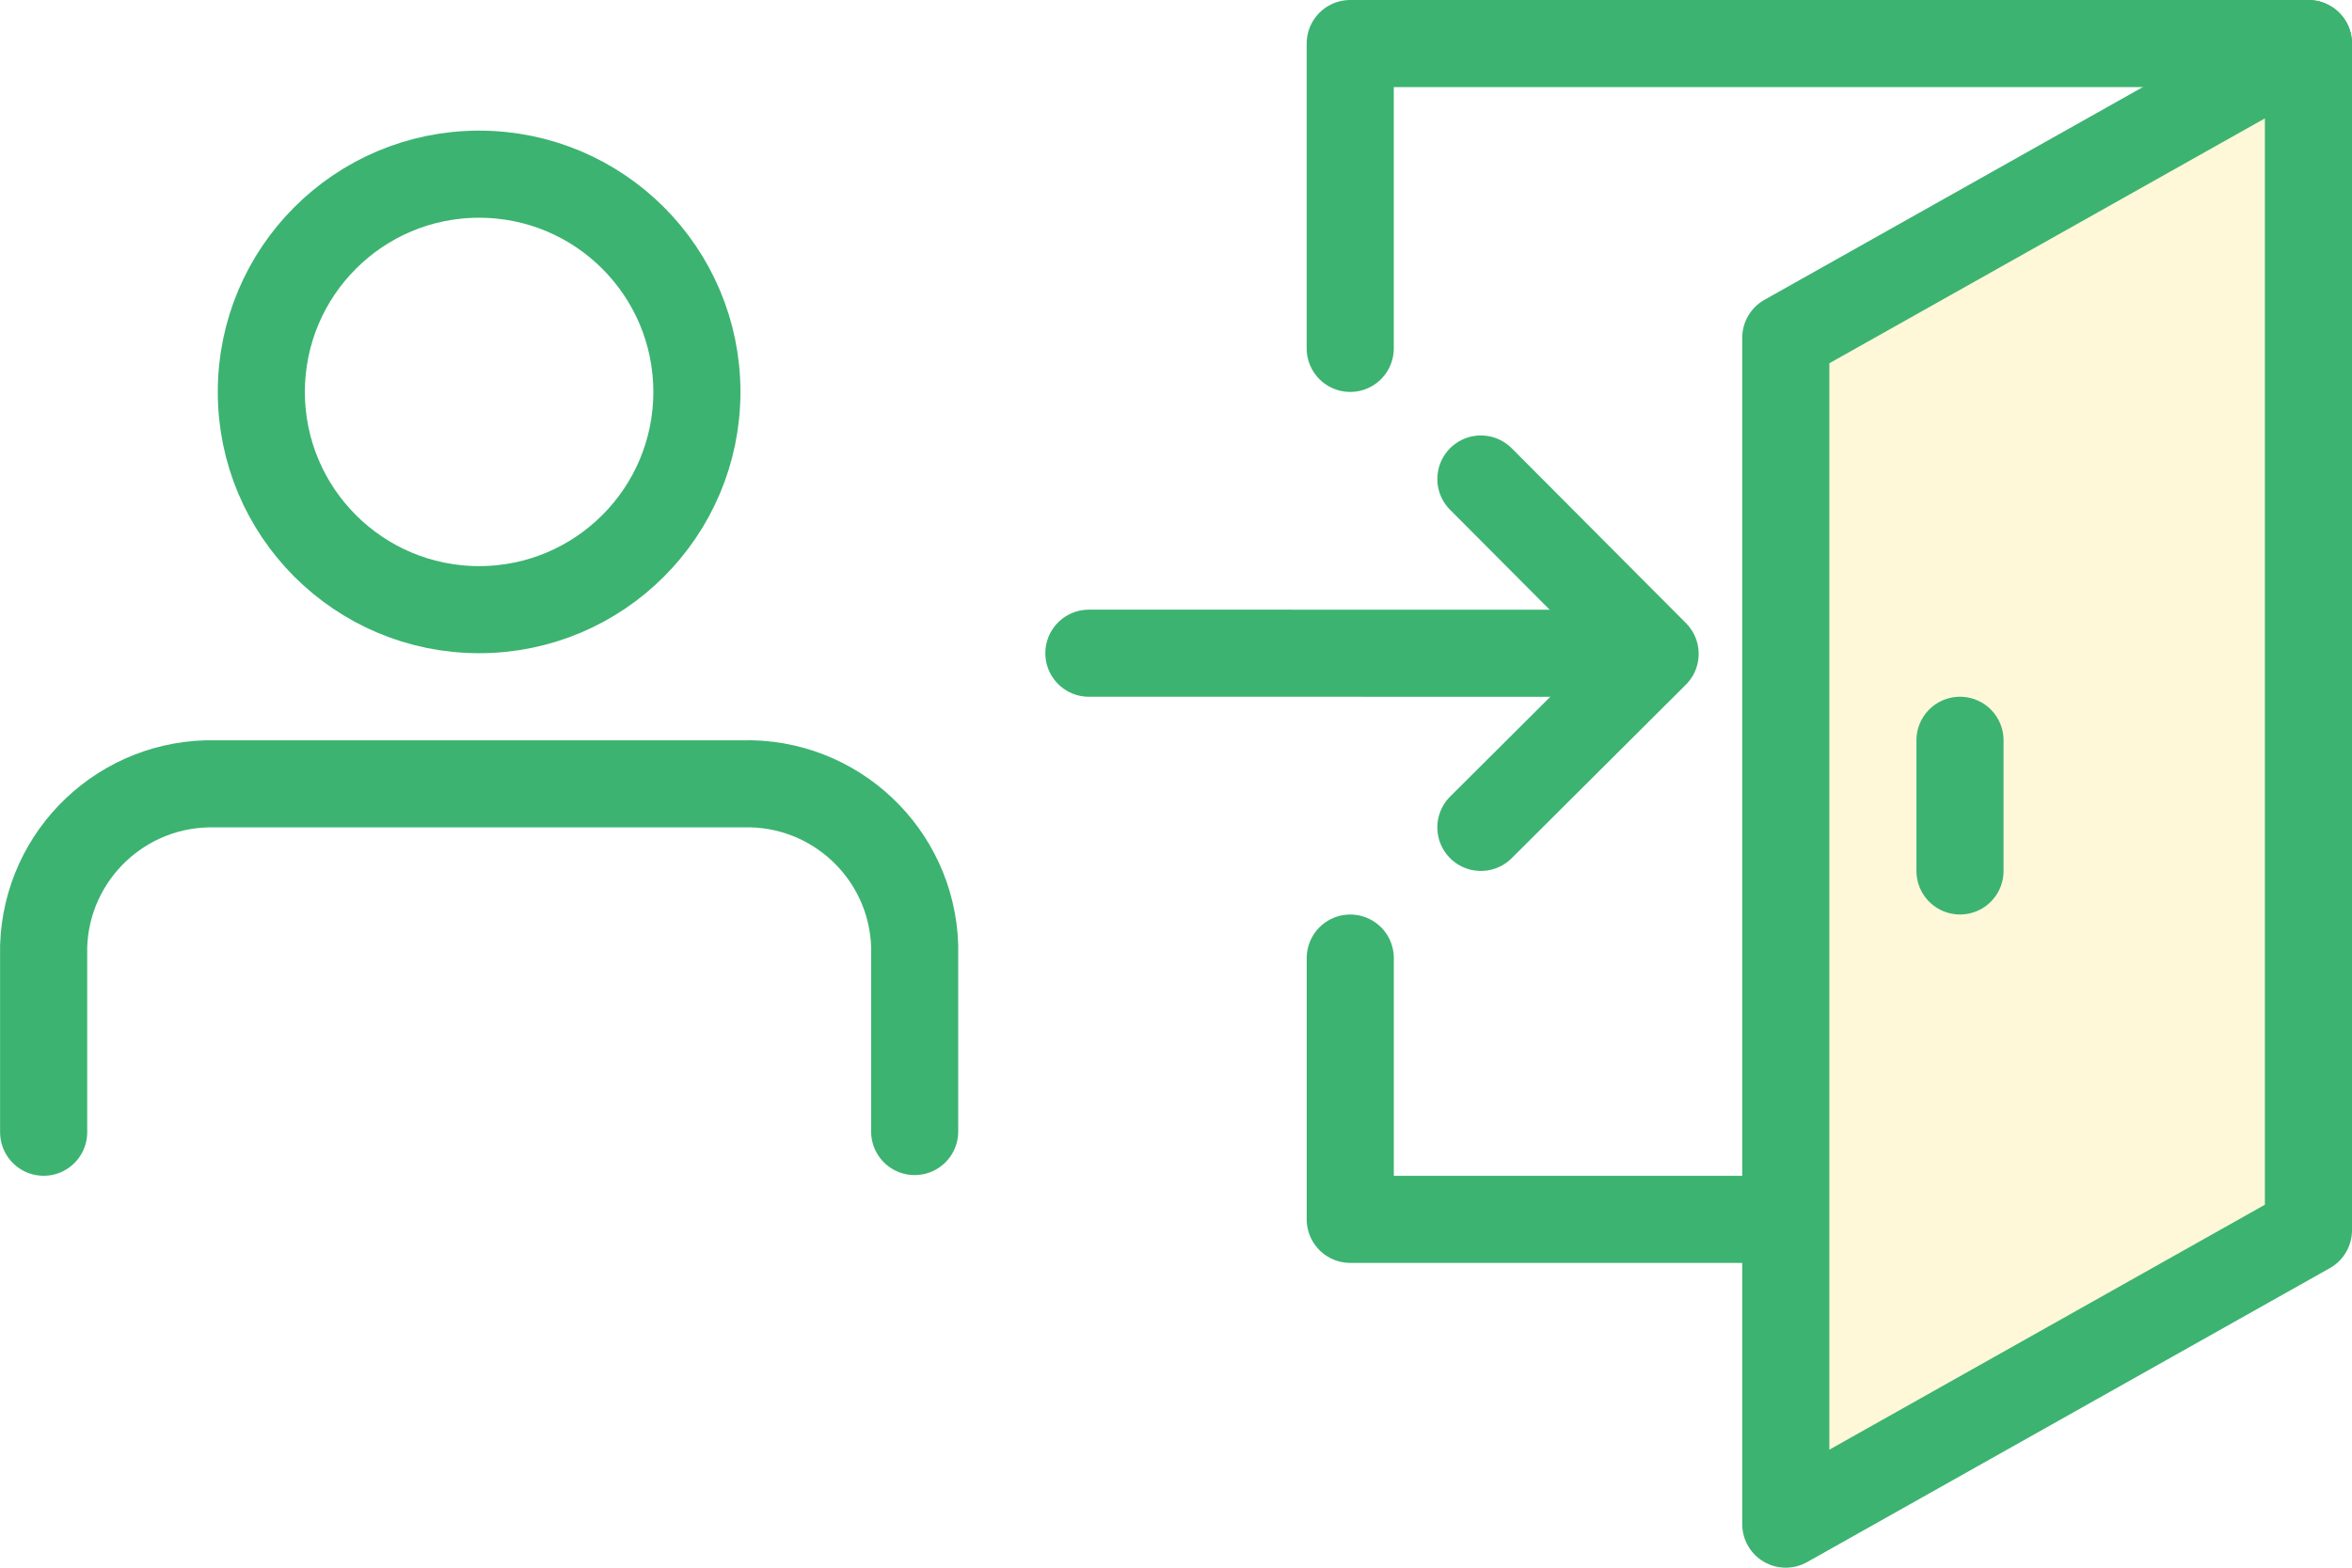
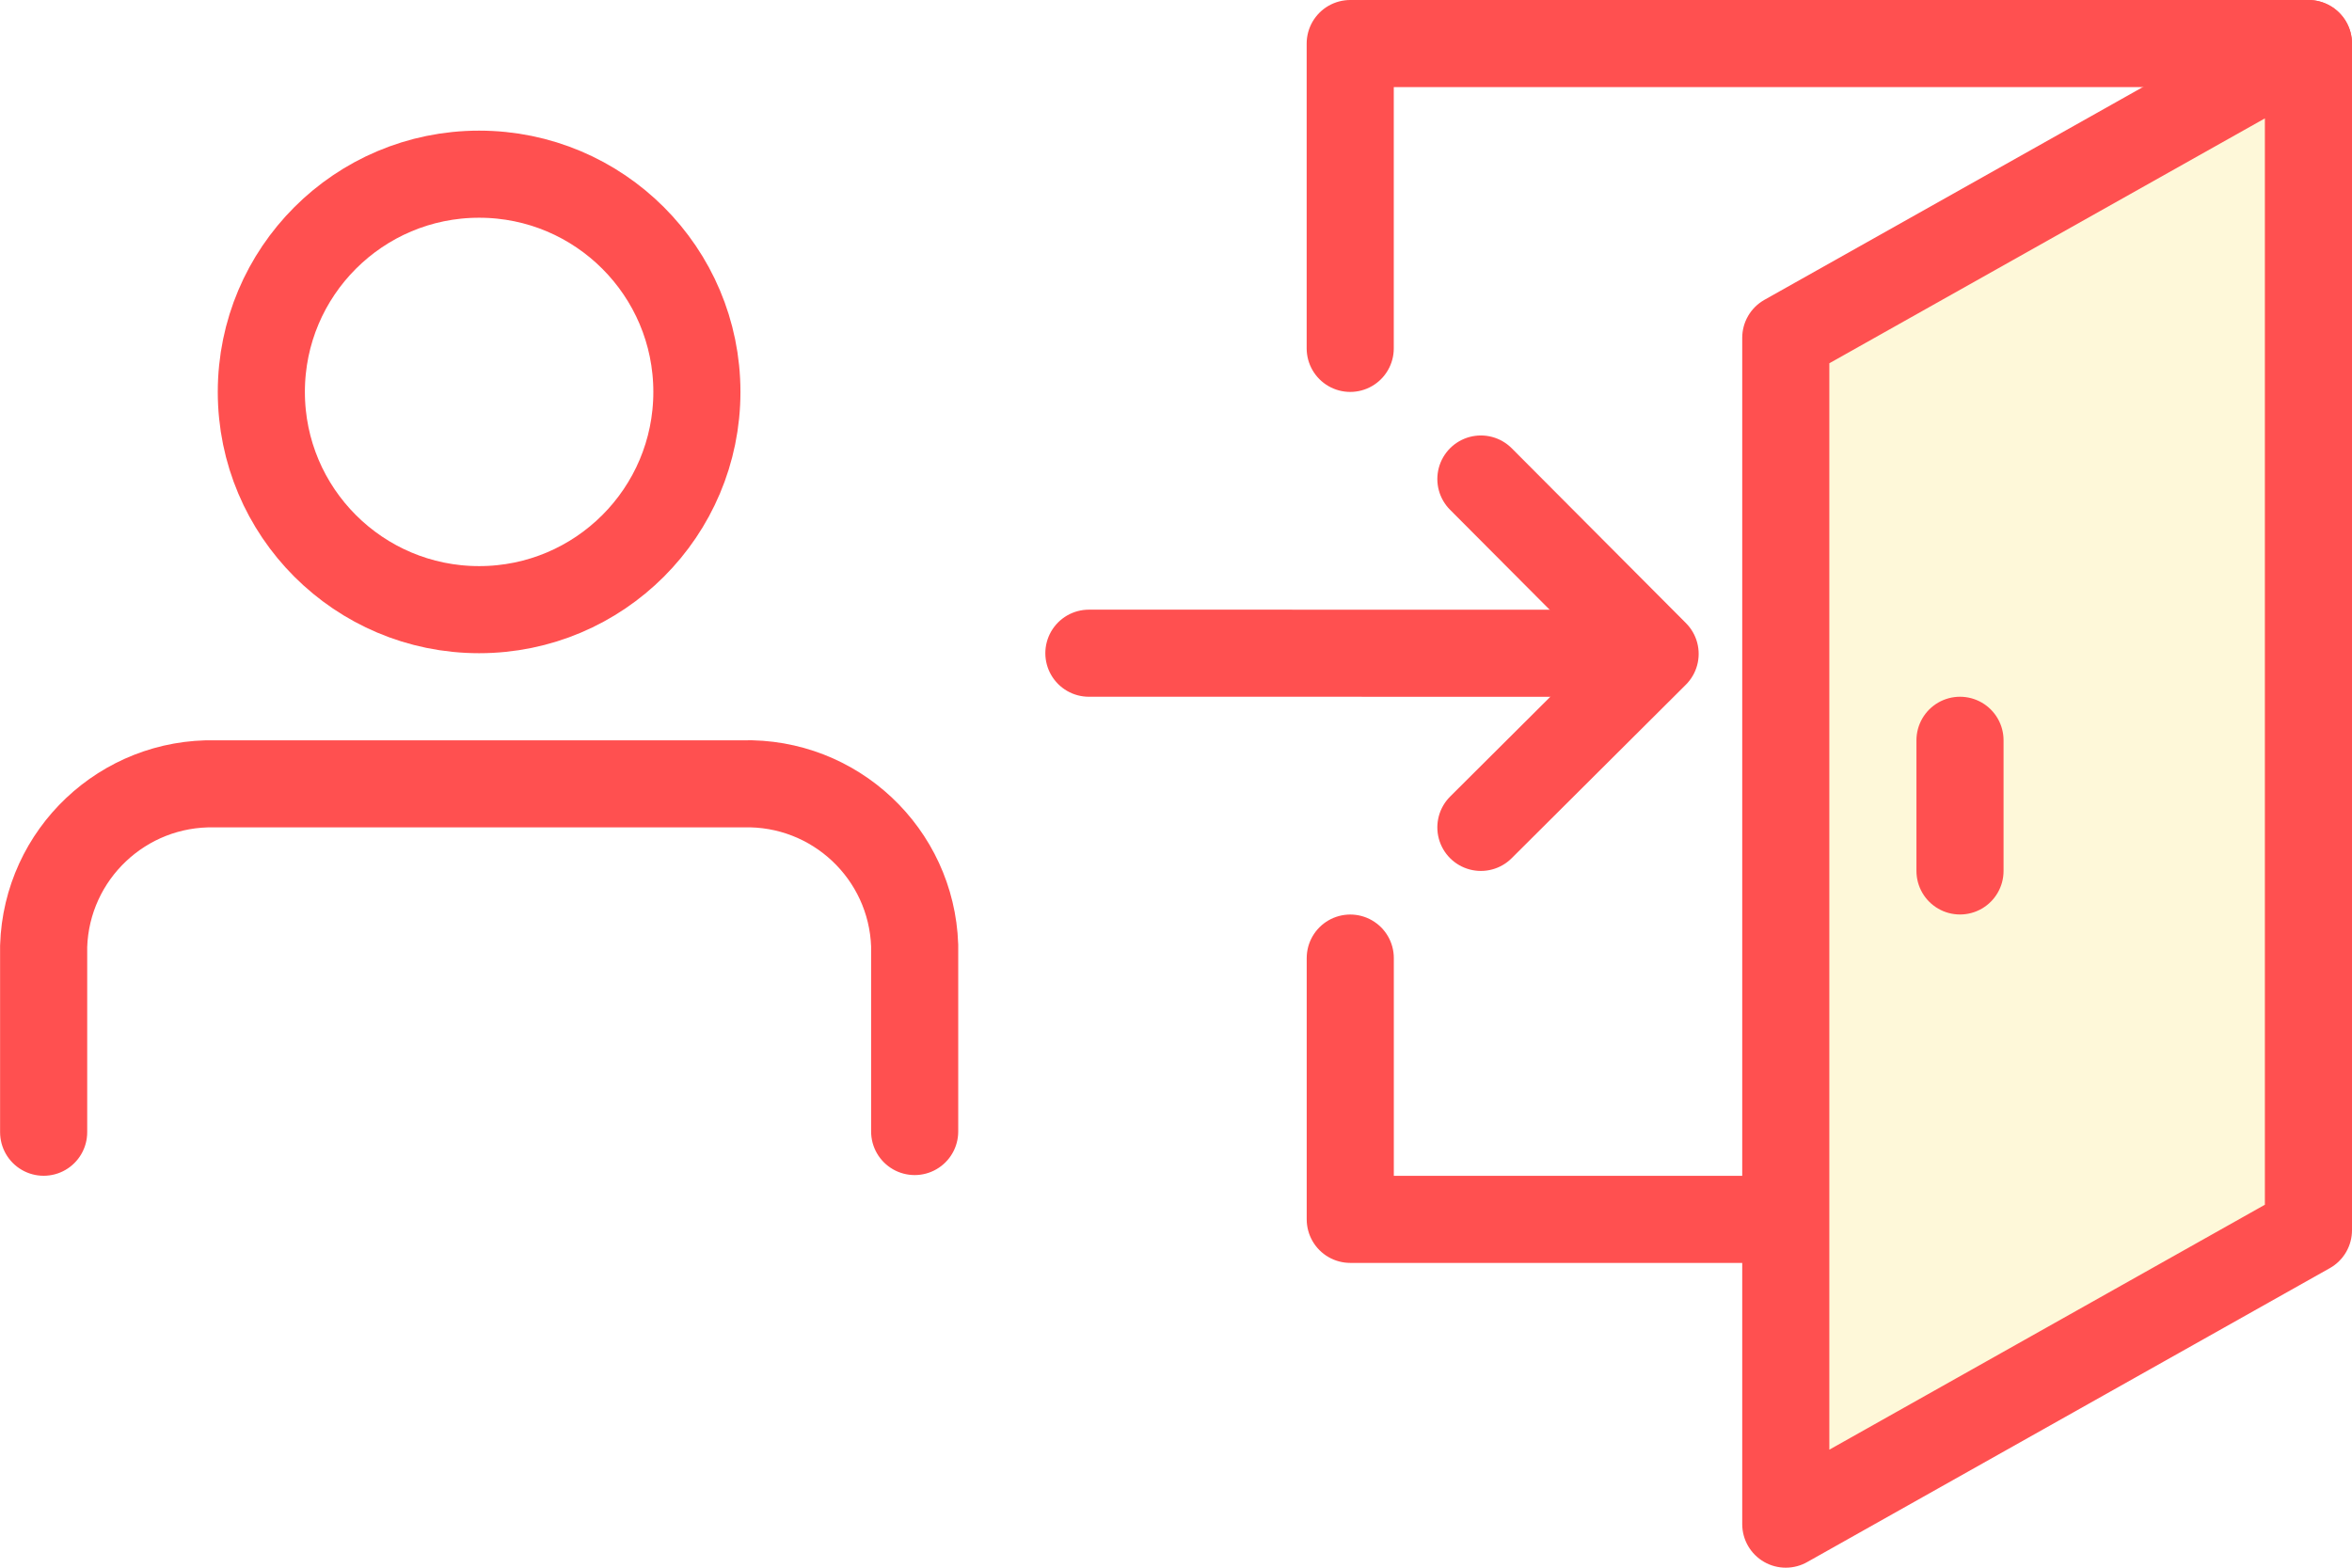
<svg xmlns="http://www.w3.org/2000/svg" width="54" height="36" viewBox="0 0 54 36">
-   <path data-name="패스 1818" d="M13.532 34.266v6h10" transform="translate(17.469 -12.265)" style="stroke-linejoin:round;stroke-linecap:round;stroke:#3cb371;stroke-width:2px;fill:none" />
-   <path data-name="패스 1819" d="M35.532 1.25h-22v7" transform="translate(17.468 -.25)" style="stroke-linejoin:round;stroke-linecap:round;stroke:#3cb371;stroke-width:2px;fill:none" />
-   <path data-name="패스 1832" d="M34.625 1.769 23.532 8.007V35.25l12-6.75V1.25" transform="translate(17.468 -.25)" style="fill:#fef8d9;stroke-linejoin:round;stroke-linecap:round;stroke:#3cb371;stroke-width:2px" />
-   <path data-name="선 53" transform="translate(25 15)" style="stroke-linejoin:round;stroke-linecap:round;stroke:#3cb371;stroke-width:2px;fill:none" d="M12 .001 0 0" />
-   <path data-name="패스 1820" d="m18.53 27.738 4-3.985-4-4.015" transform="translate(15.47 -8.738)" style="stroke-linejoin:round;stroke-linecap:round;stroke:#3cb371;stroke-width:2px;fill:none" />
-   <path data-name="선 54" transform="translate(45 17)" style="stroke-linejoin:round;stroke-linecap:round;stroke:#3cb371;stroke-width:2px;fill:none" d="M0 0v3" />
-   <path data-name="패스 1821" d="M17.282 6.25a5 5 0 1 1-5-5 5 5 0 0 1 5 5z" transform="translate(-1.282 2.75)" style="stroke-miterlimit:10;stroke:#3cb371;stroke-width:2px;fill:none" />
-   <path data-name="패스 1822" d="M21.25 27.095v-4.274a3.846 3.846 0 0 0-3.95-3.71H5.192a3.853 3.853 0 0 0-3.94 3.727v4.273" transform="translate(-.25 -1.111)" style="stroke-miterlimit:10;stroke-linecap:round;stroke:#3cb371;stroke-width:2px;fill:none" />
+   <path data-name="패스 1818" d="M13.532 34.266v6h10" transform="translate(17.469 -12.265)" style="stroke-linejoin:round;stroke-linecap:round;stroke:#ff5050;stroke-width:2px;fill:none" />
+   <path data-name="패스 1819" d="M35.532 1.25h-22v7" transform="translate(17.468 -.25)" style="stroke-linejoin:round;stroke-linecap:round;stroke:#ff5050;stroke-width:2px;fill:none" />
+   <path data-name="패스 1832" d="M34.625 1.769 23.532 8.007V35.25l12-6.75V1.25" transform="translate(17.468 -.25)" style="fill:#fef8d9;stroke-linejoin:round;stroke-linecap:round;stroke:#ff5050;stroke-width:2px" />
+   <path data-name="선 53" transform="translate(25 15)" style="stroke-linejoin:round;stroke-linecap:round;stroke:#ff5050;stroke-width:2px;fill:none" d="M12 .001 0 0" />
+   <path data-name="패스 1820" d="m18.53 27.738 4-3.985-4-4.015" transform="translate(15.47 -8.738)" style="stroke-linejoin:round;stroke-linecap:round;stroke:#ff5050;stroke-width:2px;fill:none" />
+   <path data-name="선 54" transform="translate(45 17)" style="stroke-linejoin:round;stroke-linecap:round;stroke:#ff5050;stroke-width:2px;fill:none" d="M0 0v3" />
+   <path data-name="패스 1821" d="M17.282 6.25a5 5 0 1 1-5-5 5 5 0 0 1 5 5z" transform="translate(-1.282 2.75)" style="stroke-miterlimit:10;stroke:#ff5050;stroke-width:2px;fill:none" />
+   <path data-name="패스 1822" d="M21.25 27.095v-4.274a3.846 3.846 0 0 0-3.95-3.71H5.192a3.853 3.853 0 0 0-3.94 3.727v4.273" transform="translate(-.25 -1.111)" style="stroke-miterlimit:10;stroke-linecap:round;stroke:#ff5050;stroke-width:2px;fill:none" />
</svg>
